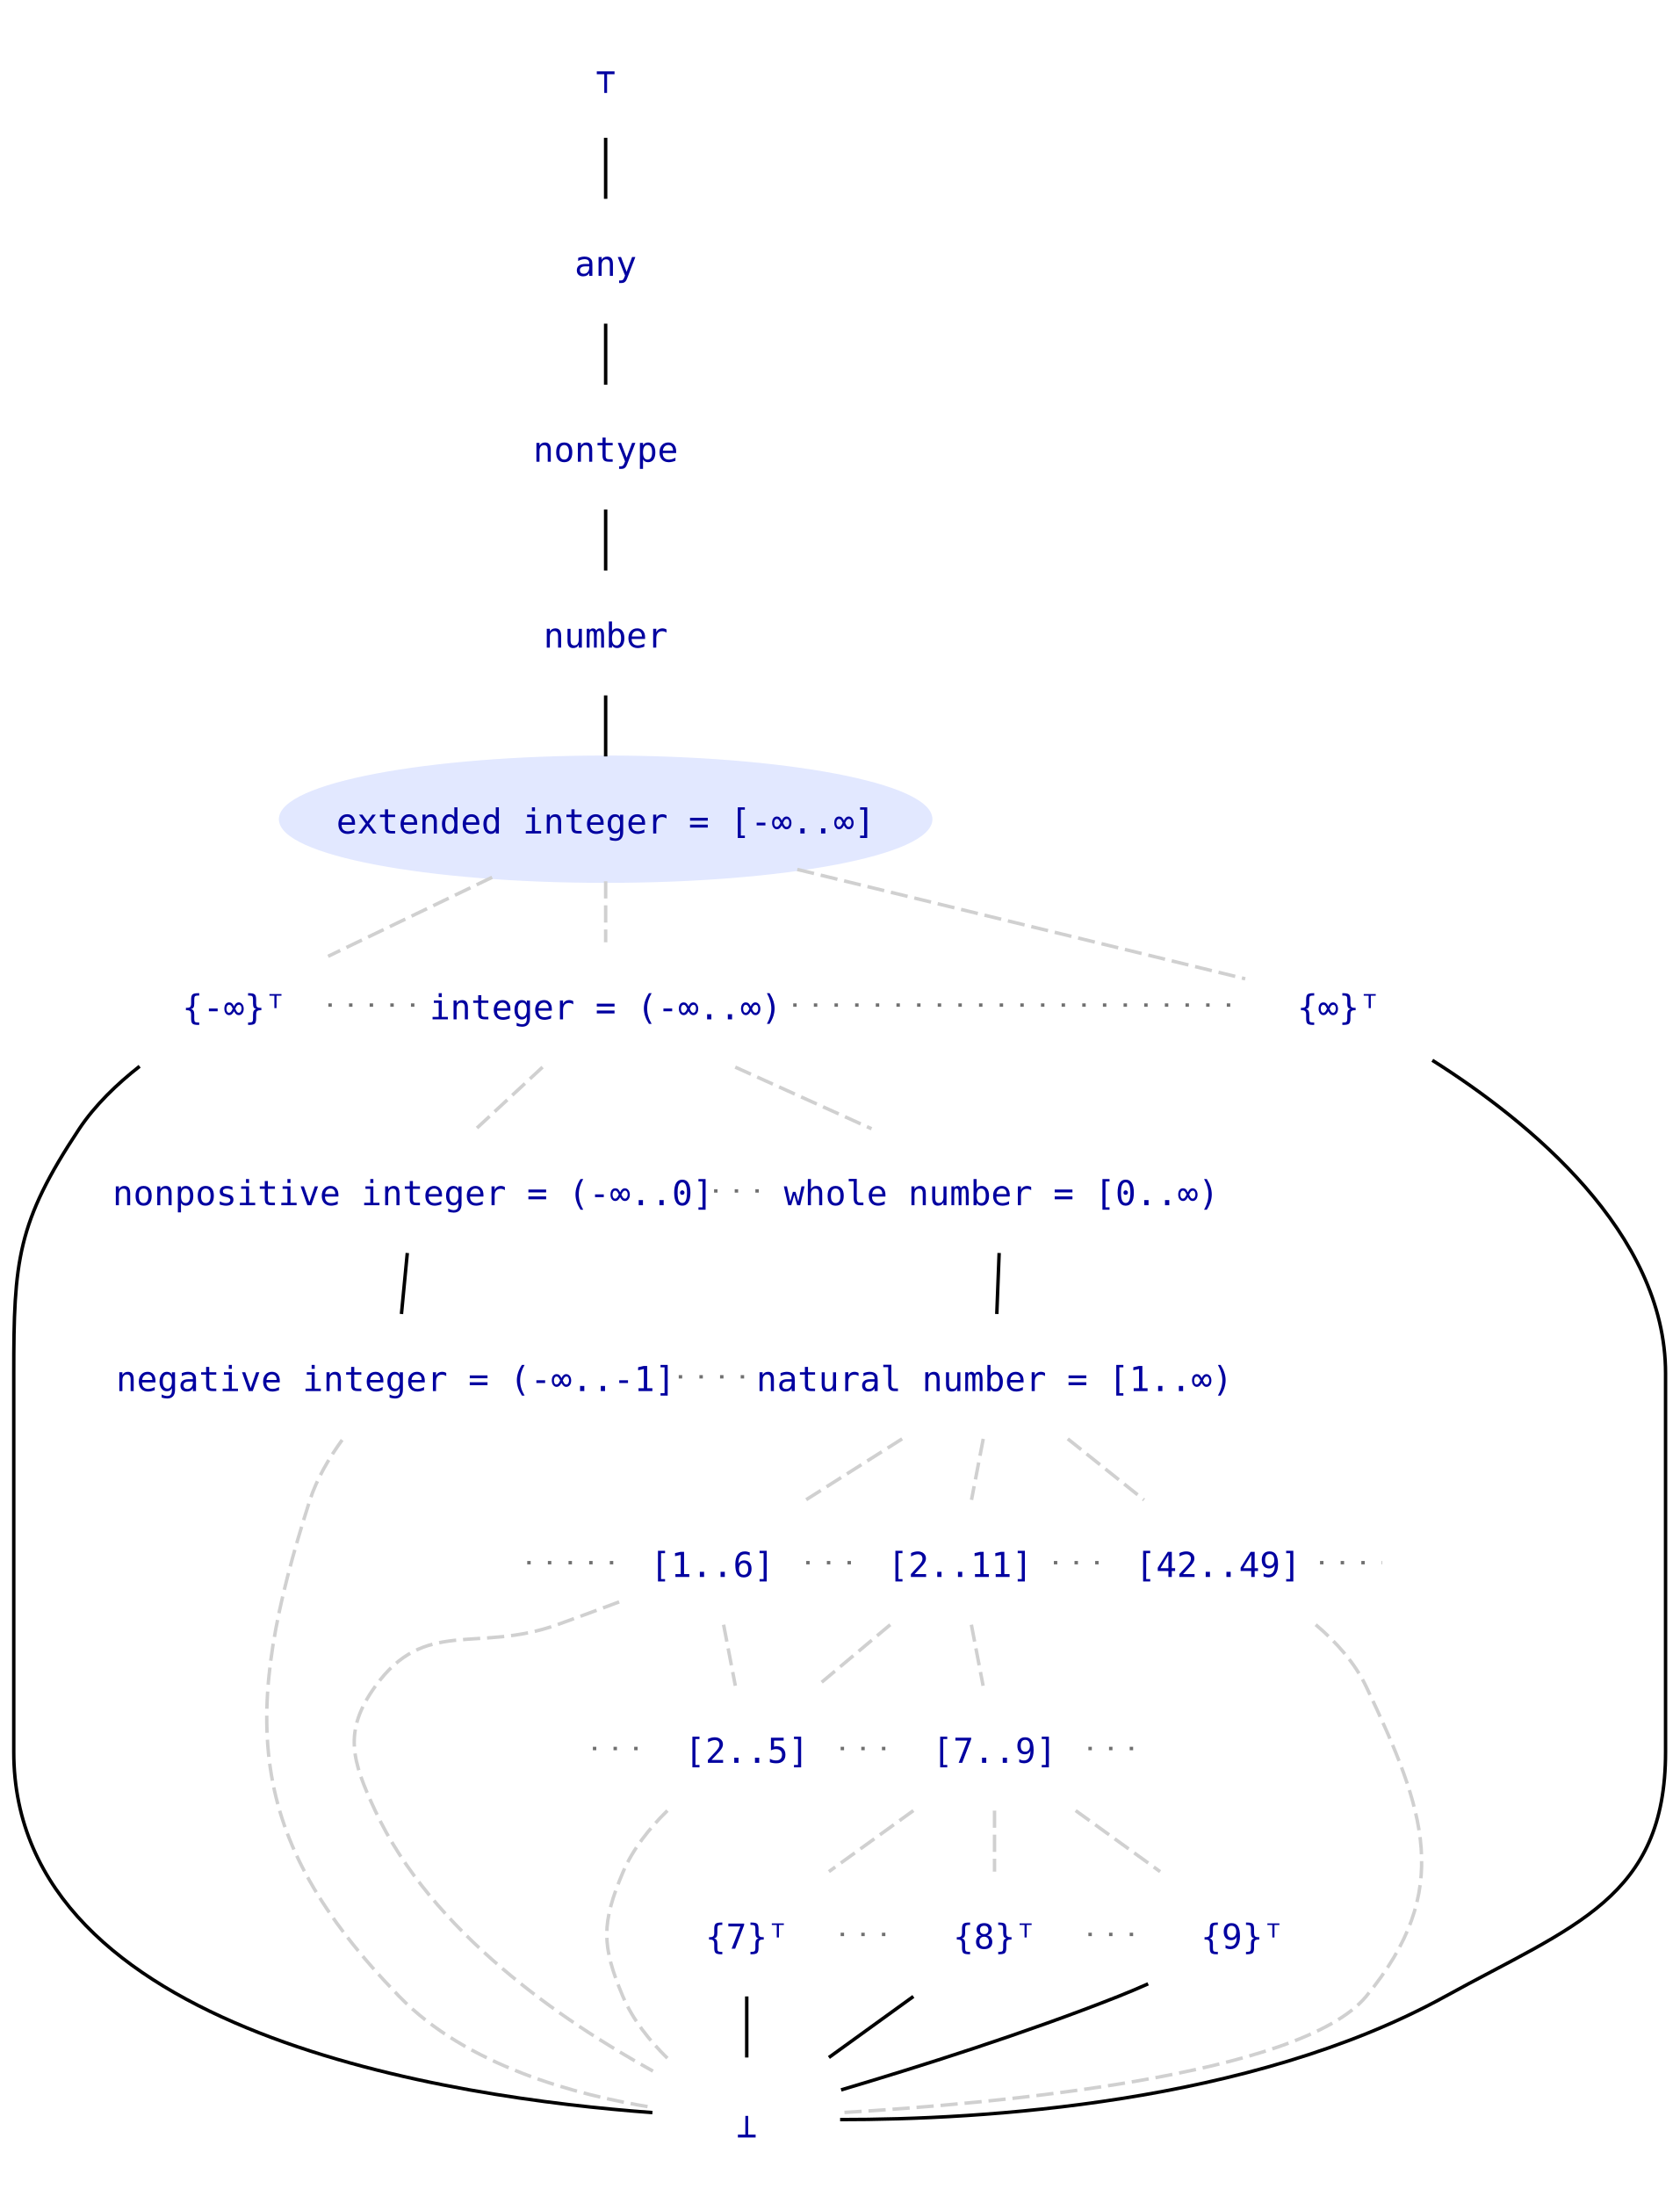
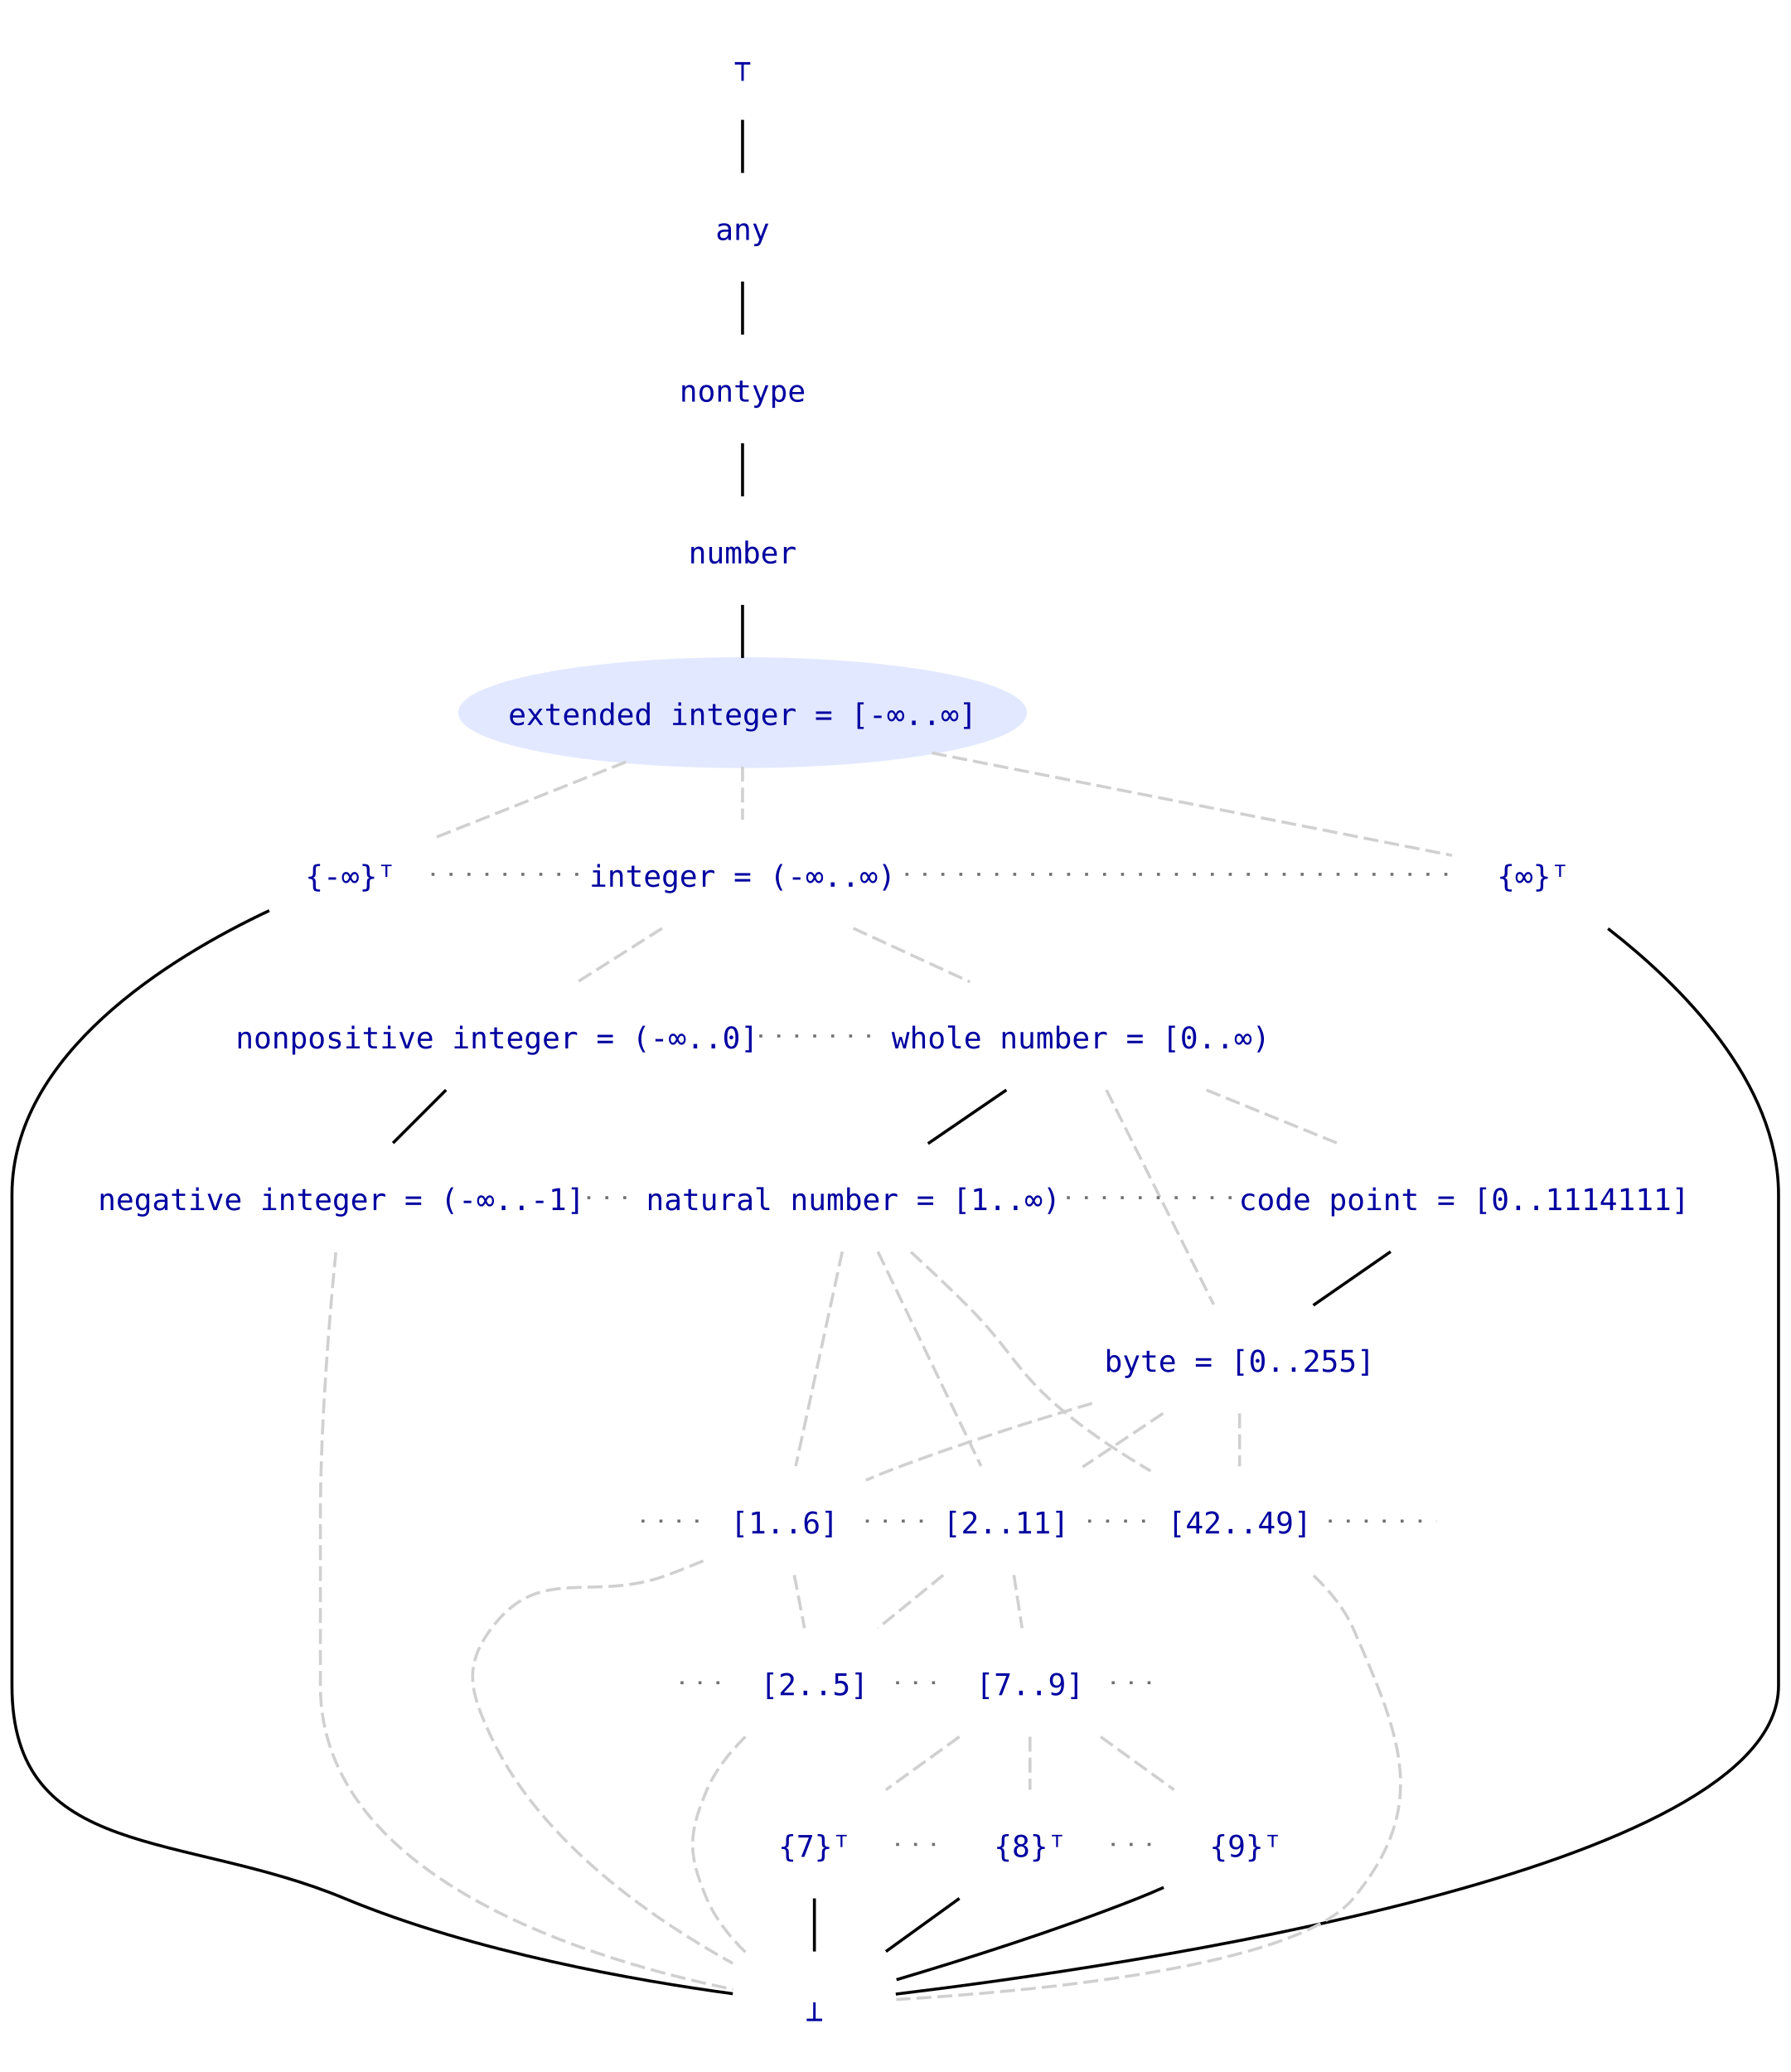
- <svg xmlns="http://www.w3.org/2000/svg" xmlns:xlink="http://www.w3.org/1999/xlink" width="488pt" height="638pt" viewBox="0.00 0.00 488.00 638.00">
-   <g id="graph1" class="graph" transform="scale(1 1) rotate(0) translate(4 634)">
-     <polygon fill="white" stroke="white" points="-4,5 -4,-634 485,-634 485,5 -4,5" />
+ <svg xmlns="http://www.w3.org/2000/svg" xmlns:xlink="http://www.w3.org/1999/xlink" width="598pt" height="692pt" viewBox="0.00 0.00 598.00 692.00">
+   <g id="graph1" class="graph" transform="scale(1 1) rotate(0) translate(4 688)">
+     <polygon fill="white" stroke="white" points="-4,5 -4,-688 595,-688 595,5 -4,5" />
    <g id="node1" class="node">
      <a xlink:href="/about-avail/documentation/type-system/types-top.html" xlink:title="⊤" target="_top">
-         <text text-anchor="middle" x="172" y="-607" font-family="Consolas" font-size="10.00" fill="#0000a0">⊤</text>
+         <text text-anchor="middle" x="244" y="-661" font-family="Consolas" font-size="10.00" fill="#0000a0">⊤</text>
      </a>
    </g>
    <g id="node2" class="node">
      <a xlink:href="/about-avail/documentation/type-system/types-any.html" xlink:title="any" target="_top">
-         <text text-anchor="middle" x="172" y="-553.854" font-family="Consolas" font-size="10.00" fill="#0000a0">any</text>
+         <text text-anchor="middle" x="244" y="-607.854" font-family="Consolas" font-size="10.00" fill="#0000a0">any</text>
      </a>
    </g>
    <g id="edge2" class="edge">
-       <path fill="none" stroke="black" d="M172,-593.973C172,-588.286 172,-581.946 172,-576.243" />
+       <path fill="none" stroke="black" d="M244,-647.973C244,-642.286 244,-635.946 244,-630.243" />
    </g>
    <g id="node3" class="node">
      <a xlink:href="/about-avail/documentation/type-system/types-nontype.html" xlink:title="nontype" target="_top">
-         <text text-anchor="middle" x="172" y="-499.854" font-family="Consolas" font-size="10.00" fill="#0000a0">nontype</text>
+         <text text-anchor="middle" x="244" y="-553.854" font-family="Consolas" font-size="10.00" fill="#0000a0">nontype</text>
      </a>
    </g>
    <g id="edge3" class="edge">
-       <path fill="none" stroke="black" d="M172,-539.973C172,-534.286 172,-527.946 172,-522.243" />
+       <path fill="none" stroke="black" d="M244,-593.973C244,-588.286 244,-581.946 244,-576.243" />
    </g>
    <g id="node4" class="node">
      <a xlink:href="/about-avail/documentation/type-system/types-number.html" xlink:title="number" target="_top">
-         <text text-anchor="middle" x="172" y="-445.854" font-family="Consolas" font-size="10.00" fill="#0000a0">number</text>
+         <text text-anchor="middle" x="244" y="-499.854" font-family="Consolas" font-size="10.00" fill="#0000a0">number</text>
      </a>
    </g>
    <g id="edge4" class="edge">
-       <path fill="none" stroke="black" d="M172,-485.973C172,-480.286 172,-473.946 172,-468.243" />
+       <path fill="none" stroke="black" d="M244,-539.973C244,-534.286 244,-527.946 244,-522.243" />
    </g>
    <g id="node5" class="node">
      <a xlink:href="/about-avail/documentation/type-system/types-extended-integer.html" xlink:title="extended integer = [-∞..∞]" target="_top">
-         <ellipse fill="#e2e8ff" stroke="#e2e8ff" cx="172" cy="-396" rx="94.458" ry="18" />
-         <text text-anchor="middle" x="172" y="-391.854" font-family="Consolas" font-size="10.00" fill="#0000a0">extended integer = [-∞..∞]</text>
+         <ellipse fill="#e2e8ff" stroke="#e2e8ff" cx="244" cy="-450" rx="94.458" ry="18" />
+         <text text-anchor="middle" x="244" y="-445.854" font-family="Consolas" font-size="10.00" fill="#0000a0">extended integer = [-∞..∞]</text>
      </a>
    </g>
    <g id="edge5" class="edge">
-       <path fill="none" stroke="black" d="M172,-431.973C172,-426.286 172,-419.946 172,-414.243" />
+       <path fill="none" stroke="black" d="M244,-485.973C244,-480.286 244,-473.946 244,-468.243" />
    </g>
    <g id="node6" class="node">
-       <text text-anchor="middle" x="64" y="-337.854" font-family="Consolas" font-size="10.00" fill="#0000a0">{-∞}ᵀ</text>
+       <text text-anchor="middle" x="113" y="-391.854" font-family="Consolas" font-size="10.00" fill="#0000a0">{-∞}ᵀ</text>
    </g>
    <g id="edge8" class="edge">
-       <path fill="none" stroke="#d0d0d0" stroke-dasharray="5,2" d="M139.01,-379.116C123.75,-371.768 105.837,-363.144 91.345,-356.166" />
+       <path fill="none" stroke="#d0d0d0" stroke-dasharray="5,2" d="M205.05,-433.539C184.234,-425.276 159.112,-415.304 140.375,-407.866" />
    </g>
    <g id="node7" class="node">
-       <text text-anchor="middle" x="172" y="-337.854" font-family="Consolas" font-size="10.00" fill="#0000a0">integer = (-∞..∞)</text>
+       <text text-anchor="middle" x="244" y="-391.854" font-family="Consolas" font-size="10.00" fill="#0000a0">integer = (-∞..∞)</text>
    </g>
    <g id="edge9" class="edge">
-       <path fill="none" stroke="#d0d0d0" stroke-dasharray="5,2" d="M172,-377.973C172,-372.286 172,-365.946 172,-360.243" />
+       <path fill="none" stroke="#d0d0d0" stroke-dasharray="5,2" d="M244,-431.973C244,-426.286 244,-419.946 244,-414.243" />
    </g>
    <g id="node8" class="node">
-       <text text-anchor="middle" x="385" y="-337.854" font-family="Consolas" font-size="10.00" fill="#0000a0">{∞}ᵀ</text>
+       <text text-anchor="middle" x="508" y="-391.854" font-family="Consolas" font-size="10.00" fill="#0000a0">{∞}ᵀ</text>
    </g>
    <g id="edge10" class="edge">
-       <path fill="none" stroke="#d0d0d0" stroke-dasharray="5,2" d="M227.685,-381.406C269.594,-371.174 325.215,-357.595 357.856,-349.627" />
+       <path fill="none" stroke="#d0d0d0" stroke-dasharray="5,2" d="M307.235,-436.545C362.608,-425.638 440.38,-410.319 480.956,-402.327" />
    </g>
    <g id="edge12" class="edge">
-       <path fill="none" stroke="#707070" stroke-dasharray="1,5" d="M91.422,-342C100.13,-342 108.839,-342 117.547,-342" />
-     </g>
-     <g id="node17" class="node">
+       <path fill="none" stroke="#707070" stroke-dasharray="1,5" d="M140.121,-396C156.623,-396 173.124,-396 189.626,-396" />
+     </g>
+     <g id="node19" class="node">
      <a xlink:href="/about-avail/documentation/type-system/types-bottom.html" xlink:title="⊥" target="_top">
-         <text text-anchor="middle" x="213" y="-13" font-family="Consolas" font-size="10.00" fill="#0000a0">⊥</text>
-       </a>
-     </g>
-     <g id="edge65" class="edge">
-       <path fill="none" stroke="black" d="M36.578,-324.215C30.02,-319.078 23.595,-312.928 19,-306 0.945,-278.777 0,-267.666 0,-235 0,-235 0,-235 0,-125 0,-43.009 128.062,-24.438 185.59,-20.232" />
+         <text text-anchor="middle" x="268" y="-13" font-family="Consolas" font-size="10.00" fill="#0000a0">⊥</text>
+       </a>
+     </g>
+     <g id="edge76" class="edge">
+       <path fill="none" stroke="black" d="M85.934,-383.882C52.504,-368.137 0,-335.938 0,-289 0,-289 0,-289 0,-125 0,-66.438 56.929,-76.492 111,-54 154.446,-35.927 208.717,-26.483 240.74,-22.137" />
    </g>
    <g id="edge13" class="edge">
-       <path fill="none" stroke="#707070" stroke-dasharray="1,5" d="M226.498,-342C270.251,-342 314.004,-342 357.757,-342" />
+       <path fill="none" stroke="#707070" stroke-dasharray="1,5" d="M298.398,-396C359.259,-396 420.12,-396 480.981,-396" />
    </g>
    <g id="node9" class="node">
-       <a xlink:href="/about-avail/documentation/type-system/types-extended-integer#types-nonpositive-integer.html" xlink:title="nonpositive integer = (-∞..0]" target="_top">
-         <text text-anchor="middle" x="116" y="-283.854" font-family="Consolas" font-size="10.00" fill="#0000a0">nonpositive integer = (-∞..0]</text>
+       <a xlink:href="/about-avail/documentation/type-system/types-extended-integer.html#types-nonpositive-integer" xlink:title="nonpositive integer = (-∞..0]" target="_top">
+         <text text-anchor="middle" x="162" y="-337.854" font-family="Consolas" font-size="10.00" fill="#0000a0">nonpositive integer = (-∞..0]</text>
      </a>
    </g>
    <g id="edge16" class="edge">
-       <path fill="none" stroke="#d0d0d0" stroke-dasharray="5,2" d="M153.664,-323.973C147.539,-318.286 140.711,-311.946 134.569,-306.243" />
+       <path fill="none" stroke="#d0d0d0" stroke-dasharray="5,2" d="M217.15,-377.973C208.089,-372.227 197.976,-365.814 188.91,-360.065" />
    </g>
    <g id="node11" class="node">
-       <a xlink:href="/about-avail/documentation/type-system/types-extended-integer#types-whole-number.html" xlink:title="whole number = [0..∞)" target="_top">
-         <text text-anchor="middle" x="287" y="-283.854" font-family="Consolas" font-size="10.00" fill="#0000a0">whole number = [0..∞)</text>
+       <a xlink:href="/about-avail/documentation/type-system/types-extended-integer.html#types-whole-number" xlink:title="whole number = [0..∞)" target="_top">
+         <text text-anchor="middle" x="357" y="-337.854" font-family="Consolas" font-size="10.00" fill="#0000a0">whole number = [0..∞)</text>
      </a>
    </g>
    <g id="edge17" class="edge">
-       <path fill="none" stroke="#d0d0d0" stroke-dasharray="5,2" d="M209.655,-323.973C222.363,-318.227 236.545,-311.814 249.26,-306.065" />
+       <path fill="none" stroke="#d0d0d0" stroke-dasharray="5,2" d="M281,-377.973C293.487,-372.227 307.423,-365.814 319.916,-360.065" />
+     </g>
+     <g id="edge77" class="edge">
+       <path fill="none" stroke="black" d="M533.048,-377.866C557.163,-359.128 590,-326.692 590,-289 590,-289 590,-289 590,-125 590,-63.13 372.806,-31.388 295.176,-22.018" />
+     </g>
+     <g id="node10" class="node">
+       <a xlink:href="/about-avail/documentation/type-system/types-extended-integer.html#types-negative-integer" xlink:title="negative integer = (-∞..-1]" target="_top">
+         <text text-anchor="middle" x="110" y="-283.854" font-family="Consolas" font-size="10.00" fill="#0000a0">negative integer = (-∞..-1]</text>
+       </a>
+     </g>
+     <g id="edge21" class="edge">
+       <path fill="none" stroke="black" d="M144.973,-323.973C139.286,-318.286 132.946,-311.946 127.243,-306.243" />
+     </g>
+     <g id="edge19" class="edge">
+       <path fill="none" stroke="#707070" stroke-dasharray="1,5" d="M249.598,-342C263.582,-342 277.567,-342 291.552,-342" />
+     </g>
+     <g id="node12" class="node">
+       <a xlink:href="/about-avail/documentation/type-system/types-extended-integer.html#types-natural-number" xlink:title="natural number = [1..∞)" target="_top">
+         <text text-anchor="middle" x="281" y="-283.854" font-family="Consolas" font-size="10.00" fill="#0000a0">natural number = [1..∞)</text>
+       </a>
+     </g>
+     <g id="edge30" class="edge">
+       <path fill="none" stroke="#707070" stroke-dasharray="1,5" d="M192.16,-288C198.06,-288 203.959,-288 209.859,-288" />
+     </g>
+     <g id="edge70" class="edge">
+       <path fill="none" stroke="#d0d0d0" stroke-dasharray="5,2" d="M108.161,-269.765C106.087,-248.809 103,-212.353 103,-181 103,-181 103,-181 103,-125 103,-60.309 193.889,-33.255 240.754,-23.604" />
+     </g>
+     <g id="edge23" class="edge">
+       <path fill="none" stroke="black" d="M332.115,-323.973C323.716,-318.227 314.344,-311.814 305.941,-306.065" />
+     </g>
+     <g id="node13" class="node">
+       <a xlink:href="/about-avail/documentation/type-system/types-extended-integer.html#types-code-point" xlink:title="code point = [0..1114111]" target="_top">
+         <text text-anchor="middle" x="485" y="-283.854" font-family="Consolas" font-size="10.00" fill="#0000a0">code point = [0..1114111]</text>
+       </a>
+     </g>
+     <g id="edge26" class="edge">
+       <path fill="none" stroke="#d0d0d0" stroke-dasharray="5,2" d="M398.912,-323.973C413.057,-318.227 428.842,-311.814 442.994,-306.065" />
+     </g>
+     <g id="node14" class="node">
+       <a xlink:href="/about-avail/documentation/type-system/types-extended-integer.html#types-byte" xlink:title="byte = [0..255]" target="_top">
+         <text text-anchor="middle" x="410" y="-229.854" font-family="Consolas" font-size="10.00" fill="#0000a0">byte = [0..255]</text>
+       </a>
+     </g>
+     <g id="edge27" class="edge">
+       <path fill="none" stroke="#d0d0d0" stroke-dasharray="5,2" d="M365.515,-323.969C375.347,-304.306 391.433,-272.135 401.33,-252.341" />
+     </g>
+     <g id="edge31" class="edge">
+       <path fill="none" stroke="#707070" stroke-dasharray="1,5" d="M352.32,-288C371.065,-288 389.809,-288 408.554,-288" />
+     </g>
+     <g id="node36" class="node">
+       <text text-anchor="middle" x="258" y="-175.854" font-family="Consolas" font-size="10.00" fill="#0000a0">[1..6]</text>
+     </g>
+     <g id="edge35" class="edge">
+       <path fill="none" stroke="#d0d0d0" stroke-dasharray="5,2" d="M277.305,-269.969C273.038,-250.306 266.058,-218.135 261.763,-198.341" />
+     </g>
+     <g id="node37" class="node">
+       <text text-anchor="middle" x="332" y="-175.854" font-family="Consolas" font-size="10.00" fill="#0000a0">[2..11]</text>
+     </g>
+     <g id="edge36" class="edge">
+       <path fill="none" stroke="#d0d0d0" stroke-dasharray="5,2" d="M289.194,-269.969C298.655,-250.306 314.133,-218.135 323.657,-198.341" />
+     </g>
+     <g id="node38" class="node">
+       <text text-anchor="middle" x="410" y="-175.854" font-family="Consolas" font-size="10.00" fill="#0000a0">[42..49]</text>
+     </g>
+     <g id="edge37" class="edge">
+       <path fill="none" stroke="#d0d0d0" stroke-dasharray="5,2" d="M300.239,-269.862C306.34,-264.273 313.045,-257.969 319,-252 334.33,-236.634 335.204,-229.747 352,-216 360.646,-208.924 370.862,-202.279 380.293,-196.721" />
+     </g>
+     <g id="edge42" class="edge">
+       <path fill="none" stroke="black" d="M460.442,-269.973C452.154,-264.227 442.905,-257.814 434.613,-252.065" />
+     </g>
+     <g id="edge38" class="edge">
+       <path fill="none" stroke="#d0d0d0" stroke-dasharray="5,2" d="M360.738,-219.314C340.492,-213.319 316.932,-205.862 296,-198 292.482,-196.679 288.825,-195.193 285.231,-193.663" />
+     </g>
+     <g id="edge39" class="edge">
+       <path fill="none" stroke="#d0d0d0" stroke-dasharray="5,2" d="M384.46,-215.973C375.84,-210.227 366.221,-203.814 357.597,-198.065" />
+     </g>
+     <g id="edge40" class="edge">
+       <path fill="none" stroke="#d0d0d0" stroke-dasharray="5,2" d="M410,-215.973C410,-210.286 410,-203.946 410,-198.243" />
+     </g>
+     <g id="node15" class="node" />
+     <g id="edge45" class="edge">
+       <path fill="none" stroke="#707070" stroke-dasharray="1,5" d="M210.246,-180C217.086,-180 223.926,-180 230.765,-180" />
+     </g>
+     <g id="node16" class="node" />
+     <g id="node17" class="node" />
+     <g id="node43" class="node">
+       <text text-anchor="middle" x="268" y="-121.854" font-family="Consolas" font-size="10.00" fill="#0000a0">[2..5]</text>
+     </g>
+     <g id="edge57" class="edge">
+       <path fill="none" stroke="#707070" stroke-dasharray="1,5" d="M223.281,-126C229.104,-126 234.927,-126 240.75,-126" />
+     </g>
+     <g id="node18" class="node" />
+     <g id="edge71" class="edge">
+       <path fill="none" stroke="#d0d0d0" stroke-dasharray="5,2" d="M230.887,-166.707C226.929,-165.051 222.88,-163.432 219,-162 193.281,-152.507 176.314,-166.033 160,-144 150.479,-131.141 153.258,-122.51 160,-108 176.381,-72.746 214.473,-46.794 240.739,-32.287" />
+     </g>
+     <g id="edge46" class="edge">
+       <path fill="none" stroke="#707070" stroke-dasharray="1,5" d="M285.172,-180C291.635,-180 298.098,-180 304.562,-180" />
+     </g>
+     <g id="edge50" class="edge">
+       <path fill="none" stroke="#d0d0d0" stroke-dasharray="5,2" d="M261.274,-161.973C262.368,-156.286 263.587,-149.946 264.684,-144.243" />
+     </g>
+     <g id="edge47" class="edge">
+       <path fill="none" stroke="#707070" stroke-dasharray="1,5" d="M359.422,-180C366.403,-180 373.384,-180 380.364,-180" />
+     </g>
+     <g id="edge53" class="edge">
+       <path fill="none" stroke="#d0d0d0" stroke-dasharray="5,2" d="M311.044,-161.973C304.045,-156.286 296.242,-149.946 289.222,-144.243" />
+     </g>
+     <g id="node46" class="node">
+       <text text-anchor="middle" x="340" y="-121.854" font-family="Consolas" font-size="10.00" fill="#0000a0">[7..9]</text>
+     </g>
+     <g id="edge54" class="edge">
+       <path fill="none" stroke="#d0d0d0" stroke-dasharray="5,2" d="M334.619,-161.973C335.494,-156.286 336.47,-149.946 337.347,-144.243" />
+     </g>
+     <g id="edge48" class="edge">
+       <path fill="none" stroke="#707070" stroke-dasharray="1,5" d="M439.789,-180C451.806,-180 463.822,-180 475.839,-180" />
+     </g>
+     <g id="edge72" class="edge">
+       <path fill="none" stroke="#d0d0d0" stroke-dasharray="5,2" d="M434.708,-161.808C440.086,-156.747 445.047,-150.736 448,-144 464.063,-107.367 473.442,-84.866 448,-54 428.966,-30.908 340.813,-22.857 295.325,-20.209" />
+     </g>
+     <g id="edge73" class="edge">
+       <path fill="none" stroke="#d0d0d0" stroke-dasharray="5,2" d="M244.943,-107.966C239.705,-102.832 234.85,-96.745 232,-90 225.773,-75.261 225.773,-68.739 232,-54 234.85,-47.255 239.705,-41.168 244.943,-36.034" />
+     </g>
+     <g id="edge58" class="edge">
+       <path fill="none" stroke="#707070" stroke-dasharray="1,5" d="M295.281,-126C301.104,-126 306.927,-126 312.75,-126" />
+     </g>
+     <g id="edge59" class="edge">
+       <path fill="none" stroke="#707070" stroke-dasharray="1,5" d="M367.281,-126C373.104,-126 378.927,-126 384.75,-126" />
+     </g>
+     <g id="node51" class="node">
+       <text text-anchor="middle" x="268" y="-67.855" font-family="Consolas" font-size="10.00" fill="#0000a0">{7}ᵀ</text>
+     </g>
+     <g id="edge62" class="edge">
+       <path fill="none" stroke="#d0d0d0" stroke-dasharray="5,2" d="M316.425,-107.973C308.55,-102.286 299.772,-95.946 291.875,-90.243" />
+     </g>
+     <g id="node52" class="node">
+       <text text-anchor="middle" x="340" y="-67.855" font-family="Consolas" font-size="10.00" fill="#0000a0">{8}ᵀ</text>
+     </g>
+     <g id="edge63" class="edge">
+       <path fill="none" stroke="#d0d0d0" stroke-dasharray="5,2" d="M340,-107.973C340,-102.286 340,-95.946 340,-90.243" />
+     </g>
+     <g id="node53" class="node">
+       <text text-anchor="middle" x="412" y="-67.855" font-family="Consolas" font-size="10.00" fill="#0000a0">{9}ᵀ</text>
+     </g>
+     <g id="edge64" class="edge">
+       <path fill="none" stroke="#d0d0d0" stroke-dasharray="5,2" d="M363.575,-107.973C371.45,-102.286 380.228,-95.946 388.125,-90.243" />
+     </g>
+     <g id="edge78" class="edge">
+       <path fill="none" stroke="black" d="M268,-53.973C268,-48.286 268,-41.946 268,-36.243" />
    </g>
    <g id="edge66" class="edge">
-       <path fill="none" stroke="black" d="M412.223,-325.958C440.296,-308.218 480,-275.898 480,-235 480,-235 480,-235 480,-125 480,-82.517 453.202,-74.516 416,-54 359.16,-22.655 280.878,-18.163 240.129,-18.203" />
-     </g>
-     <g id="node10" class="node">
-       <a xlink:href="/about-avail/documentation/type-system/types-extended-integer#types-negative-integer.html" xlink:title="negative integer = (-∞..-1]" target="_top">
-         <text text-anchor="middle" x="111" y="-229.854" font-family="Consolas" font-size="10.00" fill="#0000a0">negative integer = (-∞..-1]</text>
-       </a>
-     </g>
-     <g id="edge21" class="edge">
-       <path fill="none" stroke="black" d="M114.363,-269.973C113.816,-264.286 113.206,-257.946 112.658,-252.243" />
-     </g>
-     <g id="edge19" class="edge">
-       <path fill="none" stroke="#707070" stroke-dasharray="1,5" d="M203.504,-288C209.483,-288 215.463,-288 221.443,-288" />
-     </g>
-     <g id="node12" class="node">
-       <a xlink:href="/about-avail/documentation/type-system/types-extended-integer#types-natural-number.html" xlink:title="natural number = [1..∞)" target="_top">
-         <text text-anchor="middle" x="285" y="-229.854" font-family="Consolas" font-size="10.00" fill="#0000a0">natural number = [1..∞)</text>
-       </a>
-     </g>
-     <g id="edge26" class="edge">
-       <path fill="none" stroke="#707070" stroke-dasharray="1,5" d="M193.242,-234C200.052,-234 206.862,-234 213.673,-234" />
-     </g>
-     <g id="edge59" class="edge">
-       <path fill="none" stroke="#d0d0d0" stroke-dasharray="5,2" d="M95.422,-215.649C91.586,-210.349 88.005,-204.258 86,-198 66.153,-136.068 66.675,-100.639 112,-54 131.529,-33.904 163.16,-25.338 185.821,-21.692" />
-     </g>
-     <g id="edge23" class="edge">
-       <path fill="none" stroke="black" d="M286.345,-269.973C286.126,-264.286 285.883,-257.946 285.663,-252.243" />
-     </g>
-     <g id="node31" class="node">
-       <text text-anchor="middle" x="203" y="-175.854" font-family="Consolas" font-size="10.00" fill="#0000a0">[1..6]</text>
-     </g>
-     <g id="edge29" class="edge">
-       <path fill="none" stroke="#d0d0d0" stroke-dasharray="5,2" d="M258.15,-215.973C249.089,-210.227 238.976,-203.814 229.91,-198.065" />
-     </g>
-     <g id="node32" class="node">
-       <text text-anchor="middle" x="275" y="-175.854" font-family="Consolas" font-size="10.00" fill="#0000a0">[2..11]</text>
-     </g>
-     <g id="edge30" class="edge">
-       <path fill="none" stroke="#d0d0d0" stroke-dasharray="5,2" d="M281.726,-215.973C280.632,-210.286 279.413,-203.946 278.316,-198.243" />
-     </g>
-     <g id="node33" class="node">
-       <text text-anchor="middle" x="350" y="-175.854" font-family="Consolas" font-size="10.00" fill="#0000a0">[42..49]</text>
-     </g>
-     <g id="edge31" class="edge">
-       <path fill="none" stroke="#d0d0d0" stroke-dasharray="5,2" d="M306.283,-215.973C313.392,-210.286 321.317,-203.946 328.446,-198.243" />
-     </g>
-     <g id="node13" class="node" />
-     <g id="edge34" class="edge">
-       <path fill="none" stroke="#707070" stroke-dasharray="1,5" d="M149.211,-180C158.036,-180 166.86,-180 175.685,-180" />
-     </g>
-     <g id="node14" class="node" />
-     <g id="node15" class="node" />
-     <g id="node37" class="node">
-       <text text-anchor="middle" x="213" y="-121.854" font-family="Consolas" font-size="10.00" fill="#0000a0">[2..5]</text>
-     </g>
-     <g id="edge46" class="edge">
-       <path fill="none" stroke="#707070" stroke-dasharray="1,5" d="M168.281,-126C174.104,-126 179.927,-126 185.75,-126" />
-     </g>
-     <g id="node16" class="node" />
-     <g id="edge60" class="edge">
-       <path fill="none" stroke="#d0d0d0" stroke-dasharray="5,2" d="M175.927,-168.603C170.032,-166.387 163.817,-164.086 158,-162 134.583,-153.603 119.489,-164.222 105,-144 95.681,-130.994 98.258,-122.51 105,-108 121.381,-72.746 159.473,-46.794 185.739,-32.287" />
-     </g>
-     <g id="edge35" class="edge">
-       <path fill="none" stroke="#707070" stroke-dasharray="1,5" d="M230.281,-180C236.104,-180 241.927,-180 247.75,-180" />
-     </g>
-     <g id="edge39" class="edge">
-       <path fill="none" stroke="#d0d0d0" stroke-dasharray="5,2" d="M206.274,-161.973C207.368,-156.286 208.587,-149.946 209.684,-144.243" />
-     </g>
-     <g id="edge36" class="edge">
-       <path fill="none" stroke="#707070" stroke-dasharray="1,5" d="M302.246,-180C308.215,-180 314.185,-180 320.154,-180" />
-     </g>
-     <g id="edge42" class="edge">
-       <path fill="none" stroke="#d0d0d0" stroke-dasharray="5,2" d="M254.699,-161.973C247.918,-156.286 240.359,-149.946 233.559,-144.243" />
-     </g>
-     <g id="node40" class="node">
-       <text text-anchor="middle" x="285" y="-121.854" font-family="Consolas" font-size="10.00" fill="#0000a0">[7..9]</text>
-     </g>
-     <g id="edge43" class="edge">
-       <path fill="none" stroke="#d0d0d0" stroke-dasharray="5,2" d="M278.274,-161.973C279.368,-156.286 280.587,-149.946 281.684,-144.243" />
-     </g>
-     <g id="edge37" class="edge">
-       <path fill="none" stroke="#707070" stroke-dasharray="1,5" d="M379.59,-180C385.621,-180 391.652,-180 397.683,-180" />
-     </g>
-     <g id="edge61" class="edge">
-       <path fill="none" stroke="#d0d0d0" stroke-dasharray="5,2" d="M378.338,-161.979C384.254,-156.98 389.694,-150.955 393,-144 410.175,-107.875 418.442,-84.866 393,-54 373.966,-30.908 285.813,-22.857 240.325,-20.209" />
-     </g>
-     <g id="edge62" class="edge">
-       <path fill="none" stroke="#d0d0d0" stroke-dasharray="5,2" d="M189.943,-107.966C184.705,-102.832 179.85,-96.745 177,-90 170.773,-75.261 170.773,-68.739 177,-54 179.85,-47.255 184.705,-41.168 189.943,-36.034" />
-     </g>
-     <g id="edge47" class="edge">
-       <path fill="none" stroke="#707070" stroke-dasharray="1,5" d="M240.281,-126C246.104,-126 251.927,-126 257.75,-126" />
-     </g>
-     <g id="edge48" class="edge">
-       <path fill="none" stroke="#707070" stroke-dasharray="1,5" d="M312.281,-126C318.104,-126 323.927,-126 329.75,-126" />
-     </g>
-     <g id="node45" class="node">
-       <text text-anchor="middle" x="213" y="-67.855" font-family="Consolas" font-size="10.00" fill="#0000a0">{7}ᵀ</text>
-     </g>
-     <g id="edge51" class="edge">
-       <path fill="none" stroke="#d0d0d0" stroke-dasharray="5,2" d="M261.425,-107.973C253.55,-102.286 244.772,-95.946 236.875,-90.243" />
-     </g>
-     <g id="node46" class="node">
-       <text text-anchor="middle" x="285" y="-67.855" font-family="Consolas" font-size="10.00" fill="#0000a0">{8}ᵀ</text>
-     </g>
-     <g id="edge52" class="edge">
-       <path fill="none" stroke="#d0d0d0" stroke-dasharray="5,2" d="M285,-107.973C285,-102.286 285,-95.946 285,-90.243" />
-     </g>
-     <g id="node47" class="node">
-       <text text-anchor="middle" x="357" y="-67.855" font-family="Consolas" font-size="10.00" fill="#0000a0">{9}ᵀ</text>
-     </g>
-     <g id="edge53" class="edge">
-       <path fill="none" stroke="#d0d0d0" stroke-dasharray="5,2" d="M308.575,-107.973C316.45,-102.286 325.228,-95.946 333.125,-90.243" />
+       <path fill="none" stroke="#707070" stroke-dasharray="1,5" d="M295.281,-72C301.104,-72 306.927,-72 312.75,-72" />
+     </g>
+     <g id="edge79" class="edge">
+       <path fill="none" stroke="black" d="M316.425,-53.973C308.55,-48.286 299.772,-41.946 291.875,-36.243" />
    </g>
    <g id="edge67" class="edge">
-       <path fill="none" stroke="black" d="M213,-53.973C213,-48.286 213,-41.946 213,-36.243" />
-     </g>
-     <g id="edge55" class="edge">
-       <path fill="none" stroke="#707070" stroke-dasharray="1,5" d="M240.281,-72C246.104,-72 251.927,-72 257.75,-72" />
-     </g>
-     <g id="edge68" class="edge">
-       <path fill="none" stroke="black" d="M261.425,-53.973C253.55,-48.286 244.772,-41.946 236.875,-36.243" />
-     </g>
-     <g id="edge56" class="edge">
-       <path fill="none" stroke="#707070" stroke-dasharray="1,5" d="M312.281,-72C318.104,-72 323.927,-72 329.75,-72" />
-     </g>
-     <g id="edge69" class="edge">
-       <path fill="none" stroke="black" d="M329.642,-57.639C326.746,-56.358 323.827,-55.12 321,-54 294.064,-43.326 262.452,-33.37 240.415,-26.827" />
+       <path fill="none" stroke="#707070" stroke-dasharray="1,5" d="M367.281,-72C373.104,-72 378.927,-72 384.75,-72" />
+     </g>
+     <g id="edge80" class="edge">
+       <path fill="none" stroke="black" d="M384.642,-57.639C381.746,-56.358 378.827,-55.12 376,-54 349.064,-43.326 317.452,-33.37 295.415,-26.827" />
    </g>
  </g>
</svg>
